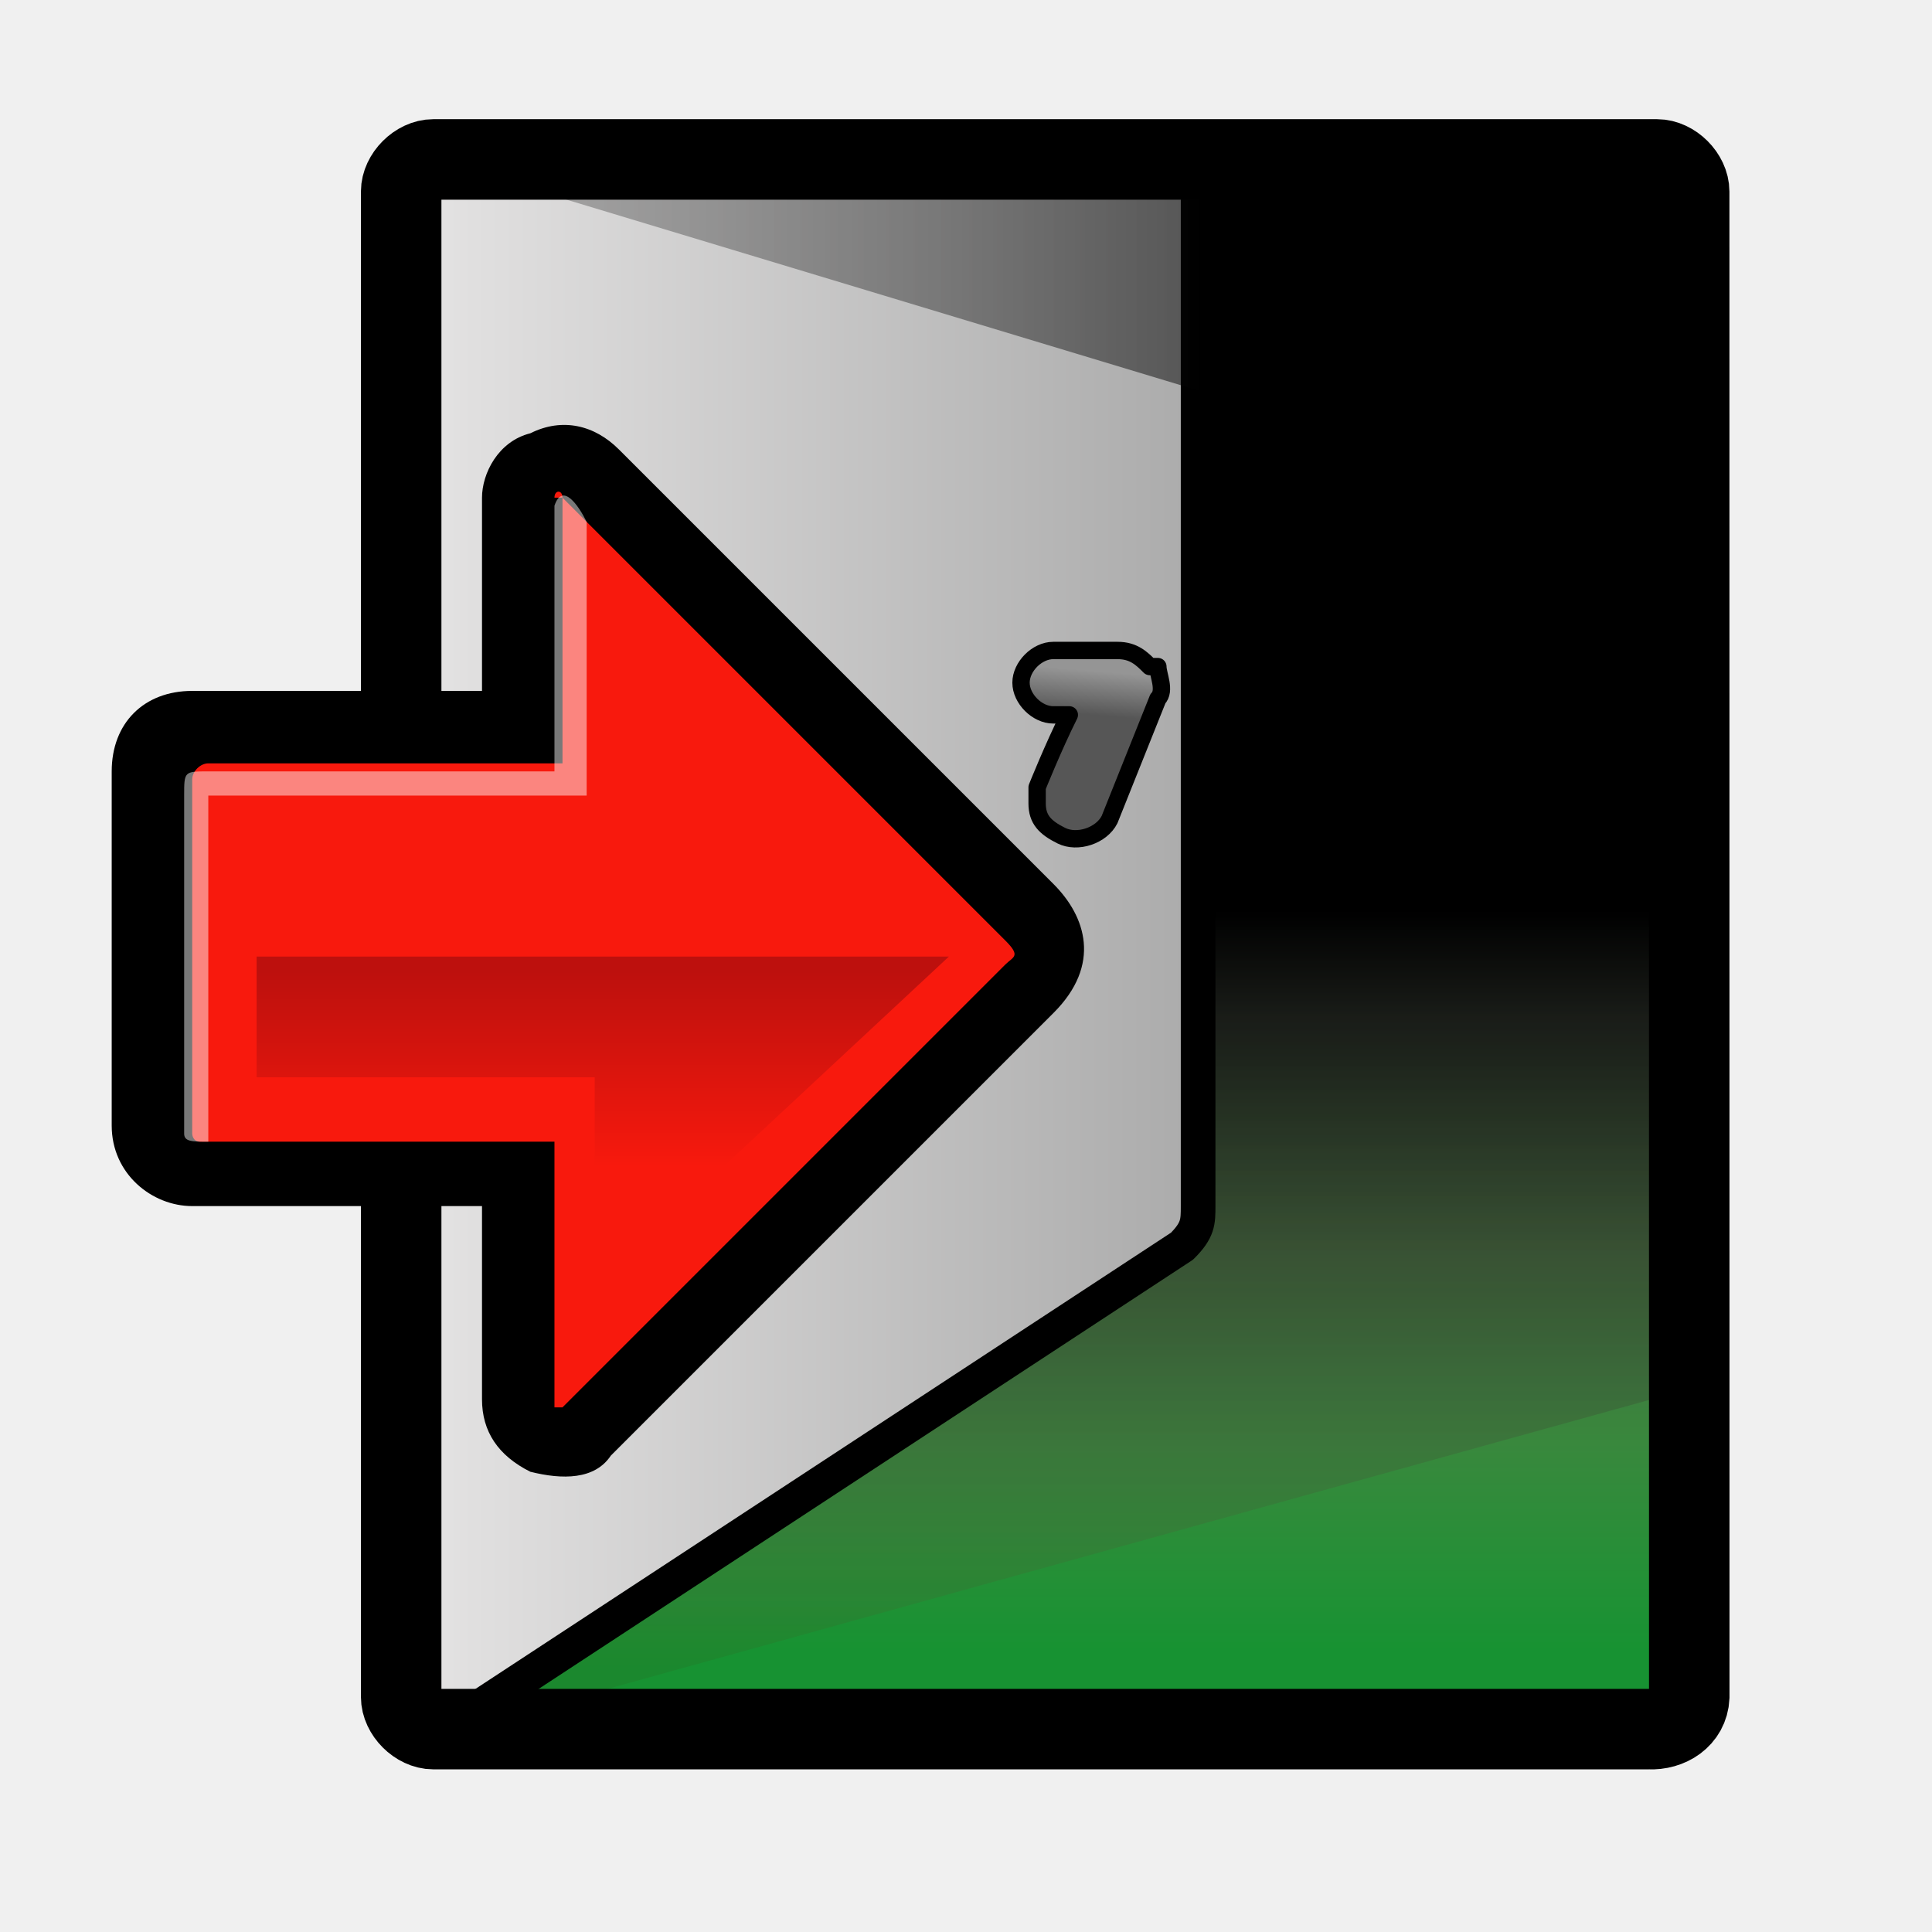
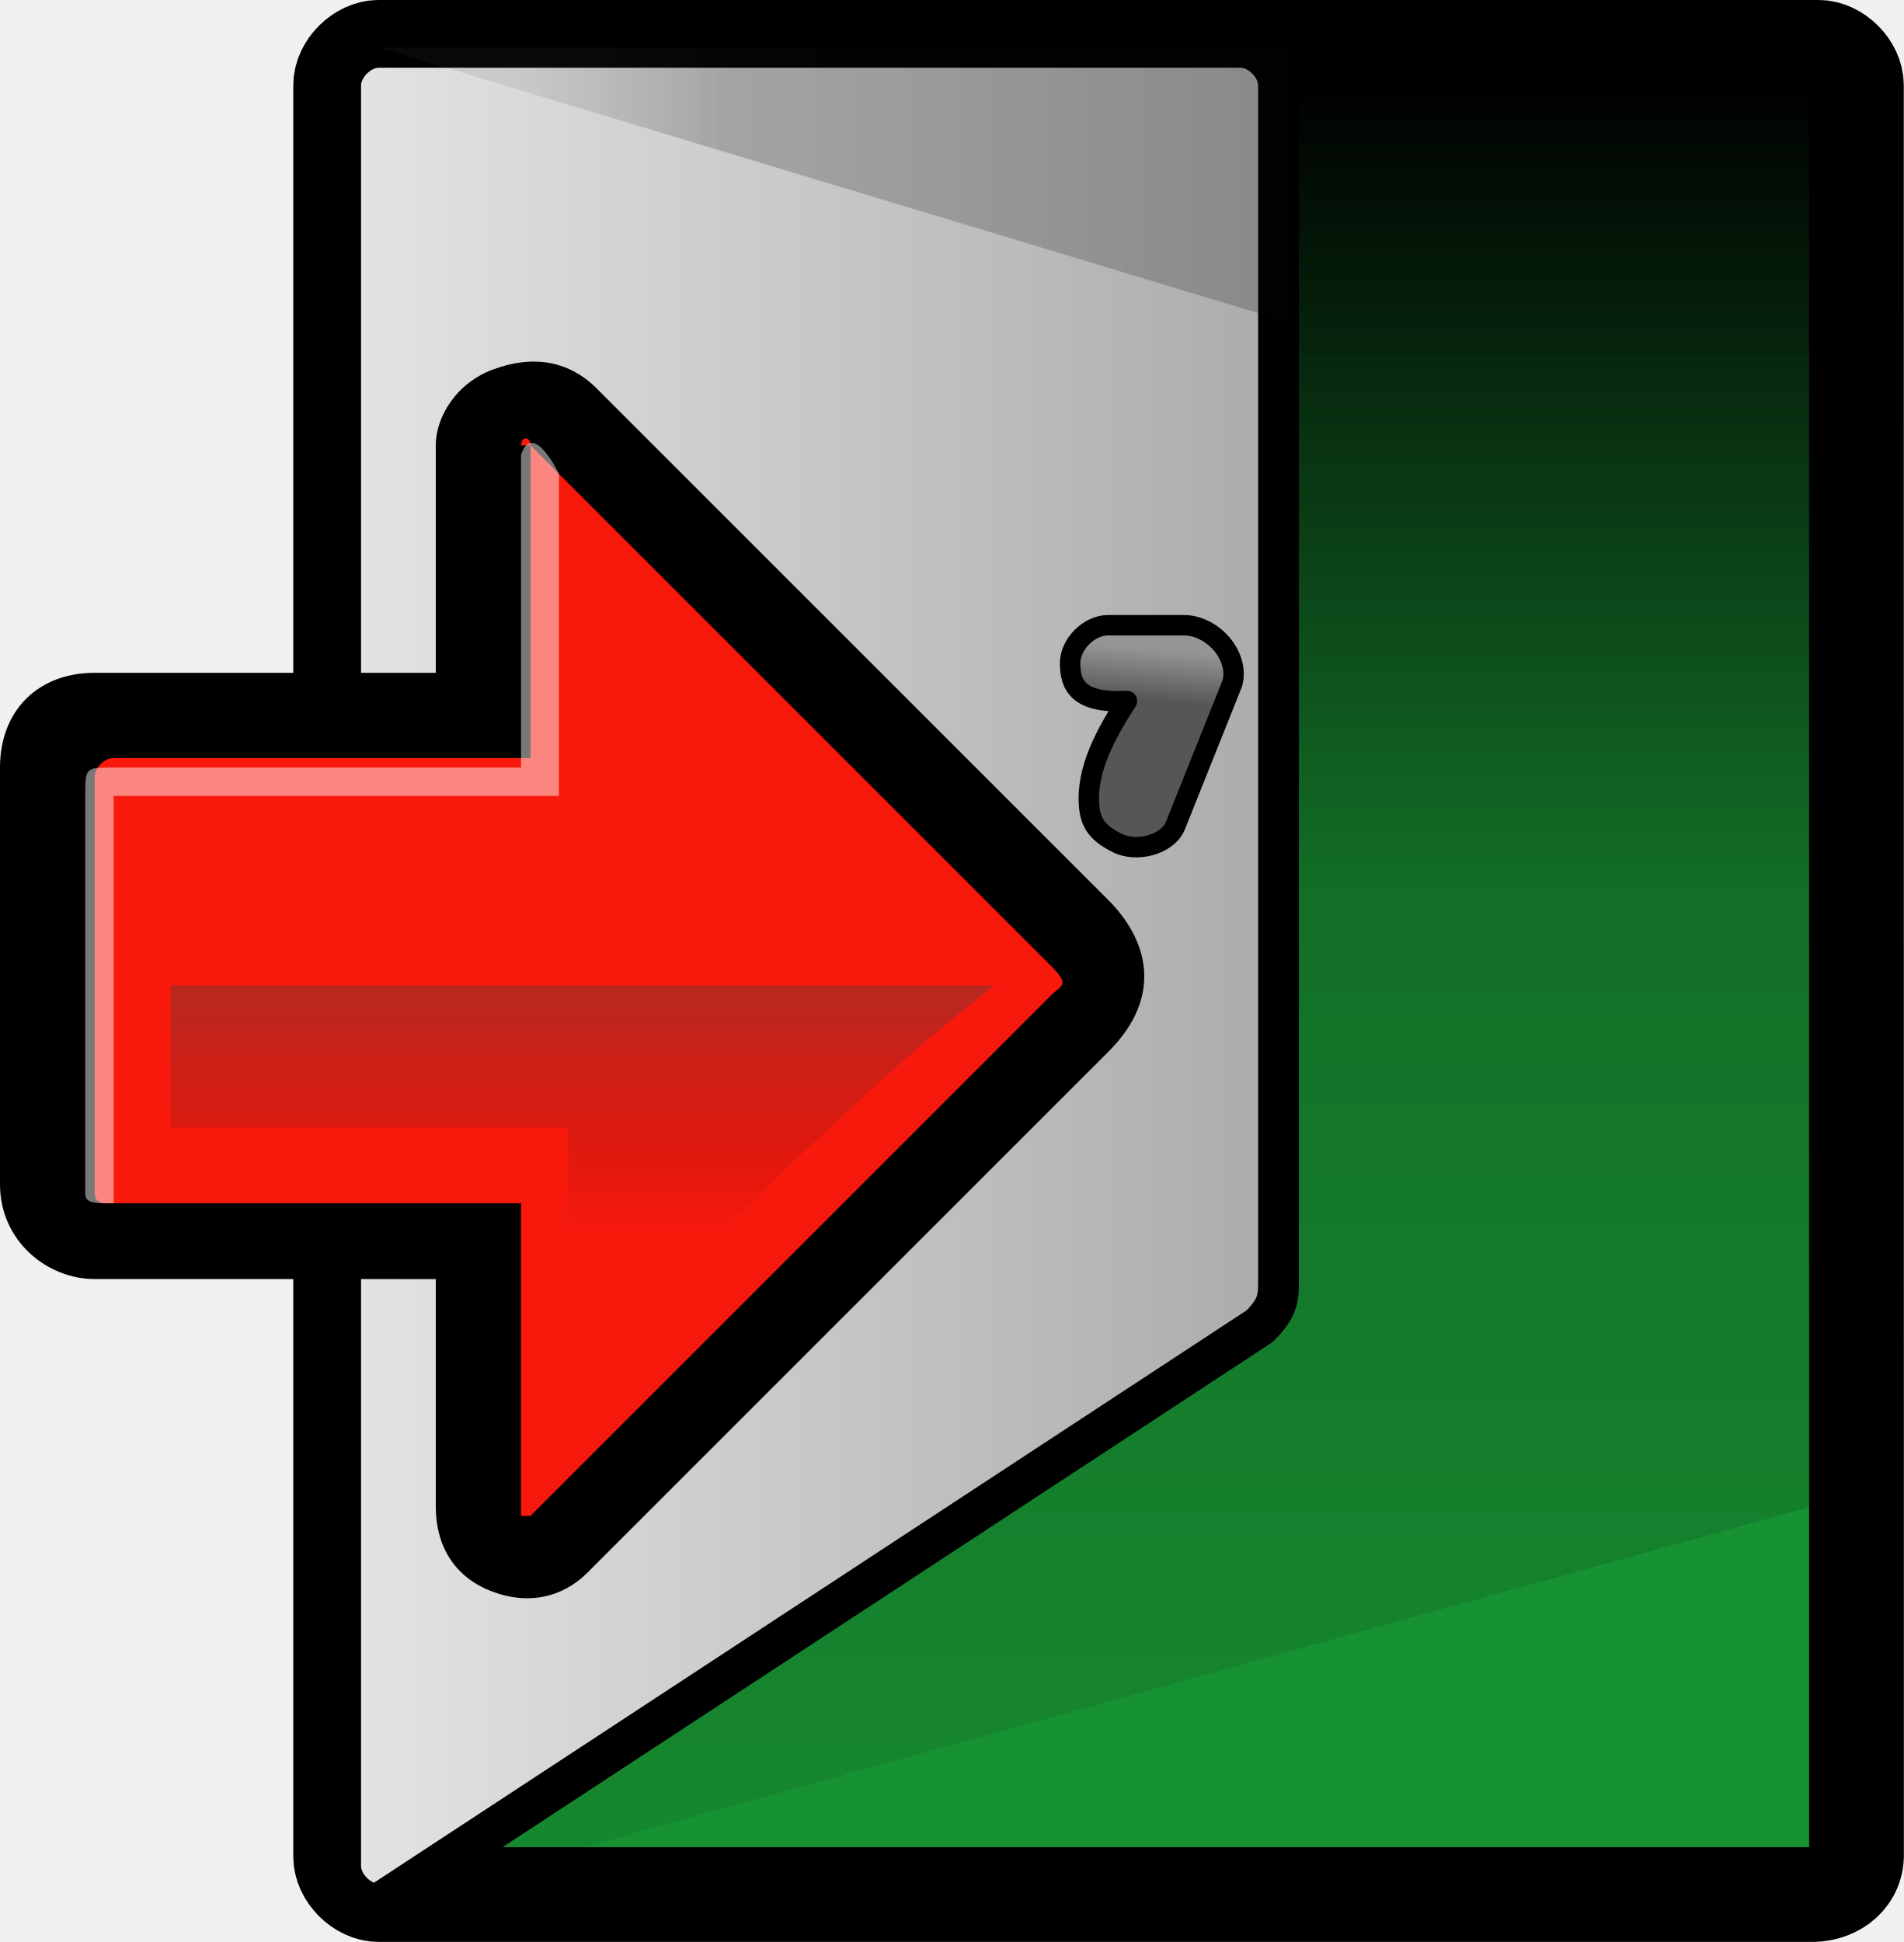
- <svg xmlns="http://www.w3.org/2000/svg" xmlns:xlink="http://www.w3.org/1999/xlink" viewBox="0 0 48 48" id="svg1392">
-   <defs id="defs1394">
-     <linearGradient id="aigrd5" gradientUnits="userSpaceOnUse" x1="13.934" y1="8.747" x2="13.888" y2="9.293">
-       <stop offset="0" style="stop-color:#959595" id="stop66" />
-       <stop offset="1" style="stop-color:#565656" id="stop68" />
+ <svg xmlns="http://www.w3.org/2000/svg" version="1.1" viewBox="0 0 40.194 41">
+   <defs>
+     <linearGradient id="aigrd6" x1="-6.569" x2="-6.569" y1="14.716" y2="12.277" gradientTransform="matrix(-1 0 0 1 .9932 0)" gradientUnits="userSpaceOnUse">
+       <stop style="stop-opacity:0" offset="0" />
+       <stop style="stop-color:#3a3a3a;stop-opacity:.233" offset=".757" />
+       <stop style="stop-color:#414141;stop-opacity:.339" offset="1" />
    </linearGradient>
-     <linearGradient id="aigrd4" gradientUnits="userSpaceOnUse" x1="5.771" y1="3.856" x2="15.336" y2="3.856">
-       <stop offset="0" style="stop-color:#717171" id="stop51" />
-       <stop offset="0.152" style="stop-color:#696969" id="stop53" />
-       <stop offset="0.384" style="stop-color:#545454" id="stop55" />
-       <stop offset="0.666" style="stop-color:#323232" id="stop57" />
-       <stop offset="0.986" style="stop-color:#020202" id="stop59" />
-       <stop offset="1" style="stop-color:#000000" id="stop61" />
+     <linearGradient id="linearGradient1545" x1="13.934" x2="13.888" y1="8.747" y2="9.293" gradientTransform="matrix(2 0 0 2 -.83283 -.83892)" gradientUnits="userSpaceOnUse">
+       <stop style="stop-color:#959595" offset="0" />
+       <stop style="stop-color:#565656" offset="1" />
    </linearGradient>
-     <linearGradient id="aigrd3" gradientUnits="userSpaceOnUse" x1="5.45" y1="12.227" x2="15.303" y2="12.227">
-       <stop offset="0" style="stop-color:#E5E4E4" id="stop44" />
-       <stop offset="1" style="stop-color:#ABABAB" id="stop46" />
+     <linearGradient id="linearGradient1548" x1="5.771" x2="15.336" y1="3.856" y2="3.856" gradientTransform="matrix(2 0 0 2 -.83283 -.83892)" gradientUnits="userSpaceOnUse">
+       <stop style="stop-color:#505050;stop-opacity:.23" offset=".152" />
+       <stop style="stop-color:#121212;stop-opacity:.438" offset=".384" />
+       <stop style="stop-color:#0a0a0a;stop-opacity:.418" offset=".666" />
    </linearGradient>
-     <linearGradient id="aigrd2" gradientUnits="userSpaceOnUse" x1="13.391" y1="21.118" x2="13.391" y2="13.523">
-       <stop offset="0" style="stop-color:#257123" id="stop23" />
-       <stop offset="8.872402e-002" style="stop-color:#3A6F2E" id="stop25" />
-       <stop offset="0.226" style="stop-color:#466337" id="stop27" />
-       <stop offset="0.364" style="stop-color:#414F37" id="stop29" />
-       <stop offset="0.499" style="stop-color:#31372C" id="stop31" />
-       <stop offset="0.632" style="stop-color:#1F211D" id="stop33" />
-       <stop offset="0.762" style="stop-color:#121211" id="stop35" />
-       <stop offset="0.886" style="stop-color:#090909" id="stop37" />
-       <stop offset="1" style="stop-color:#000000" id="stop39" />
+     <linearGradient id="linearGradient1551" x1="5.45" x2="15.303" y1="12.227" y2="12.227" gradientTransform="matrix(2 0 0 2 -.83283 -.83892)" gradientUnits="userSpaceOnUse">
+       <stop style="stop-color:#E5E4E4" offset="0" />
+       <stop style="stop-color:#ABABAB" offset="1" />
    </linearGradient>
-     <linearGradient id="aigrd1" gradientUnits="userSpaceOnUse" x1="13.391" y1="20.924" x2="13.391" y2="11.732">
-       <stop offset="0" style="stop-color:#179232" id="stop8" />
-       <stop offset="9.567201e-002" style="stop-color:#239036" id="stop10" />
-       <stop offset="0.281" style="stop-color:#39883D" id="stop12" />
-       <stop offset="0.539" style="stop-color:#466A40" id="stop14" />
-       <stop offset="0.855" style="stop-color:#252923" id="stop16" />
-       <stop offset="1" style="stop-color:#000000" id="stop18" />
+     <linearGradient id="linearGradient1554" x1="13.391" x2="13.391" y1="21.118" y2="2.773" gradientTransform="matrix(2 0 0 2 -.83283 -.83892)" gradientUnits="userSpaceOnUse">
+       <stop style="stop-color:#060606;stop-opacity:.078" offset="0" />
+       <stop style="stop-color:#020202;stop-opacity:.238" offset=".531" />
+       <stop offset="1" />
    </linearGradient>
-     <linearGradient id="aigrd6" gradientUnits="userSpaceOnUse" x1="-6.569" y1="14.716" x2="-6.569" y2="12.277" gradientTransform="matrix(-1,0,0,1,0.9932,0)">
-       <stop offset="0" style="stop-color:#F8190D" id="stop78" />
-       <stop offset="0.808" style="stop-color:#C7120D" id="stop80" />
-       <stop offset="1" style="stop-color:#BD100D" id="stop82" />
-     </linearGradient>
-     <linearGradient xlink:href="#aigrd5" id="linearGradient1545" gradientUnits="userSpaceOnUse" x1="13.934" y1="8.747" x2="13.888" y2="9.293" gradientTransform="matrix(2,0,0,2,-0.832828,-0.838922)" />
-     <linearGradient xlink:href="#aigrd4" id="linearGradient1548" gradientUnits="userSpaceOnUse" x1="5.771" y1="3.856" x2="15.336" y2="3.856" gradientTransform="matrix(2,0,0,2,-0.832828,-0.838922)" />
-     <linearGradient xlink:href="#aigrd3" id="linearGradient1551" gradientUnits="userSpaceOnUse" x1="5.45" y1="12.227" x2="15.303" y2="12.227" gradientTransform="matrix(2,0,0,2,-0.832828,-0.838922)" />
-     <linearGradient xlink:href="#aigrd2" id="linearGradient1554" gradientUnits="userSpaceOnUse" x1="13.391" y1="21.118" x2="13.391" y2="13.523" gradientTransform="matrix(2,0,0,2,-0.832828,-0.838922)" />
-     <linearGradient xlink:href="#aigrd1" id="linearGradient1557" gradientUnits="userSpaceOnUse" x1="13.391" y1="20.924" x2="13.391" y2="11.732" gradientTransform="matrix(2,0,0,2,-0.832828,-0.838922)" />
  </defs>
-   <g id="layer1">
-     <path id="path20" d="M 41.969,42.361 C 41.944,42.887 41.468,43.186 40.967,43.161 L 10.767,43.161 C 10.367,43.161 9.967,42.761 9.967,42.361 L 9.967,4.761 C 9.967,4.361 10.367,3.961 10.767,3.961 L 41.167,3.961 C 41.567,3.961 41.967,4.361 41.967,4.761 L 41.969,42.361 z " style="fill:url(#linearGradient1557);fill-rule:nonzero;stroke:none;stroke-miterlimit:4" />
-     <path id="path41" d="M 41.767,34.561 L 10.767,43.161 L 9.967,10.761 L 41.767,10.961 L 41.767,34.561 z " style="opacity:0.31;fill:url(#linearGradient1554);fill-rule:nonzero;stroke:none;stroke-miterlimit:4" />
-     <path id="path48" d="M 29.767,29.961 C 29.767,30.361 29.767,30.561 29.367,30.961 L 10.767,43.161 C 10.367,43.161 9.967,42.761 9.967,42.361 L 9.967,4.761 C 9.967,4.361 10.367,3.961 10.767,3.961 L 28.967,3.961 C 29.367,3.961 29.767,4.361 29.767,4.761 L 29.767,29.961 L 29.767,29.961 z " style="fill:url(#linearGradient1551);fill-rule:nonzero;stroke:#000000;stroke-width:0.861;stroke-linecap:round;stroke-linejoin:round;stroke-miterlimit:4" />
-     <path id="path63" d="M 10.767,3.961 L 29.967,3.961 L 29.967,9.761 L 10.767,3.961 z " style="opacity:0.5;fill:url(#linearGradient1548);fill-rule:nonzero;stroke:none;stroke-miterlimit:4" />
-     <path style="fill:none;fill-rule:nonzero;stroke:#000000;stroke-width:2;stroke-miterlimit:4;stroke-dasharray:none;stroke-opacity:1" d="M 41.969,42.159 C 41.944,42.685 41.468,42.984 40.967,42.959 L 10.767,42.959 C 10.367,42.959 9.967,42.559 9.967,42.159 L 9.967,4.761 C 9.967,4.361 10.367,3.961 10.767,3.961 L 41.167,3.961 C 41.567,3.961 41.967,4.361 41.967,4.761 L 41.969,42.159 z " id="path1560" />
-     <path id="path70" d="M 28.567,16.561 C 28.367,16.361 28.167,16.161 27.767,16.161 L 26.167,16.161 C 25.767,16.161 25.367,16.561 25.367,16.961 C 25.367,17.361 25.767,17.761 26.167,17.761 C 26.167,17.761 26.367,17.761 26.567,17.761 C 26.167,18.561 25.767,19.561 25.767,19.561 C 25.767,19.761 25.767,19.761 25.767,19.961 C 25.767,20.361 25.967,20.561 26.367,20.761 C 26.767,20.961 27.367,20.761 27.567,20.361 L 28.767,17.361 C 28.967,17.161 28.767,16.761 28.767,16.561 L 28.567,16.561 z " style="fill:url(#linearGradient1545);fill-rule:nonzero;stroke:#000000;stroke-width:0.431;stroke-linecap:round;stroke-linejoin:round;stroke-miterlimit:4" />
-     <g transform="matrix(2,0,0,2,-2.470449e-2,-0.43486)" id="Layer_x0020_1" style="fill-rule:nonzero;stroke:#000000;stroke-miterlimit:4">
-       <path style="stroke:none;stroke-width:0.861" d="M 6.6,5.6 C 6.2,5.7 6,6.1 6,6.4 C 6,6.4 6,7.9 6,8.8 C 4.9,8.8 2.4,8.8 2.4,8.8 C 1.8,8.8 1.4,9.2 1.4,9.8 L 1.4,14.2 C 1.4,14.8 1.9,15.2 2.4,15.2 C 2.4,15.2 4.9,15.2 6,15.2 C 6,16.1 6,17.6 6,17.6 C 6,18 6.2,18.3 6.6,18.5 C 7,18.6 7.4,18.6 7.6,18.3 L 13.1,12.8 C 13.7,12.2 13.5,11.6 13.1,11.2 L 13.1,11.2 L 7.7,5.8 C 7.4,5.5 7,5.4 6.6,5.6 z " id="path73" />
-       <path style="fill:#f8190d;stroke:none" d="M 6.9,6.4 C 6.9,6.3 7,6.3 7,6.4 L 12.5,11.9 C 12.7,12.1 12.6,12.1 12.5,12.2 L 7,17.7 C 7,17.7 6.9,17.7 6.9,17.7 L 6.9,14.4 L 2.5,14.4 C 2.4,14.4 2.4,14.3 2.4,14.3 L 2.4,9.9 C 2.4,9.8 2.5,9.7 2.6,9.7 L 7,9.7 L 7,6.4 L 6.9,6.4 z " id="path75" />
-       <linearGradient id="linearGradient1504" gradientUnits="userSpaceOnUse" x1="-6.569" y1="14.716" x2="-6.569" y2="12.277" gradientTransform="matrix(-1,0,0,1,0.9932,0)">
-         <stop offset="0" style="stop-color:#F8190D" id="stop1506" />
-         <stop offset="0.808" style="stop-color:#C7120D" id="stop1508" />
-         <stop offset="1" style="stop-color:#BD100D" id="stop1510" />
-       </linearGradient>
-       <path style="fill:url(#aigrd6);stroke:none" d="M 11.9,12.1 L 3.2,12.1 L 3.2,13.6 L 7.4,13.6 L 7.4,16.2 L 11.8,12.1 L 11.9,12.1 z " id="path84" />
-       <path style="opacity:0.47;fill:#ffffff;stroke:none" d="M 2.6,10.1 L 2.6,14.4 C 2.4,14.4 2.3,14.4 2.3,14.3 L 2.3,10.1 C 2.3,9.8 2.3,9.8 2.6,9.8 L 6.9,9.8 L 6.9,6.5 C 7,6.2 7.2,6.5 7.3,6.7 L 7.3,10.1 L 2.6,10.1 z " id="path86" />
+   <g transform="translate(-2.7753 -2.9611)">
+     <path d="m41.969 42.159c-0.025 0.526-0.501 0.825-1.002 0.8h-30.2c-0.4 0-0.8-0.4-0.8-0.8v-37.398c0-0.4 0.4-0.8 0.8-0.8h30.4c0.4 0 0.8 0.4 0.8 0.8z" style="fill:#179232;stroke-width:2;stroke:#000" />
+     <path d="m41.767 34.561-31 8.6-0.8-38.4 31.8 0.2z" style="fill:url(#linearGradient1554)" />
+     <path d="m29.767 29.961c0 0.4 0 0.6-0.4 1l-18.6 12.2c-0.4 0-0.8-0.4-0.8-0.8v-37.6c0-0.4 0.4-0.8 0.8-0.8h18.2c0.4 0 0.8 0.4 0.8 0.8z" style="fill:url(#linearGradient1551);stroke-linecap:round;stroke-linejoin:round;stroke-width:.861;stroke:#000" />
+     <path d="m10.767 3.961h19.2v5.8z" style="fill:url(#linearGradient1548);opacity:.5" />
+     <path d="m27.767 16.161h-1.6c-0.4 0-0.8 0.4-0.8 0.8 0 0.46 0.163 0.854 1.2 0.8-0.447 0.692-0.857 1.441-0.8 2.2 0.03 0.399 0.2 0.6 0.6 0.8s1.059 0.04 1.225-0.375l1.2-3c0.156-0.581-0.418-1.225-1.025-1.225z" style="fill:url(#linearGradient1545);stroke-linecap:round;stroke-linejoin:round;stroke-width:.431;stroke:#000" />
+     <g transform="matrix(2 0 0 2 -.024704 -.43486)" style="stroke:#000">
+       <path d="m6.6 5.6c-0.386 0.145-0.6 0.5-0.6 0.8v2.4h-3.6c-0.6 0-1 0.4-1 1v4.4c0 0.6 0.5 1 1 1h3.6v2.4c0 0.4 0.181 0.743 0.6 0.9 0.386 0.145 0.745 0.055 1-0.2l5.5-5.5c0.6-0.6 0.4-1.2 0-1.6l-5.4-5.4c-0.3-0.3-0.681-0.357-1.1-0.2z" style="stroke:none" />
+       <path d="m6.9 6.4c0-0.1 0.1-0.1 0.1 0l5.5 5.5c0.2 0.2 0.1 0.2 0 0.3l-5.5 5.5h-0.1v-3.3h-4.4c-0.1 0-0.1-0.1-0.1-0.1v-4.4c0-0.1 0.1-0.2 0.2-0.2h4.4v-3.3z" style="fill:#f8190d;stroke:none" />
+       <path d="m11.9 12.1h-8.7v1.5h4.2v2.6c1.514-1.322 2.938-2.905 4.5-4.1z" style="fill:url(#aigrd6);stroke:none" />
+       <path d="m2.6 10.1v4.3c-0.2 0-0.3 0-0.3-0.1v-4.2c0-0.3 0-0.3 0.3-0.3h4.3v-3.3c0.1-0.3 0.3 0 0.4 0.2v3.4z" style="fill:#fff;opacity:.47;stroke:none" />
    </g>
  </g>
</svg>
